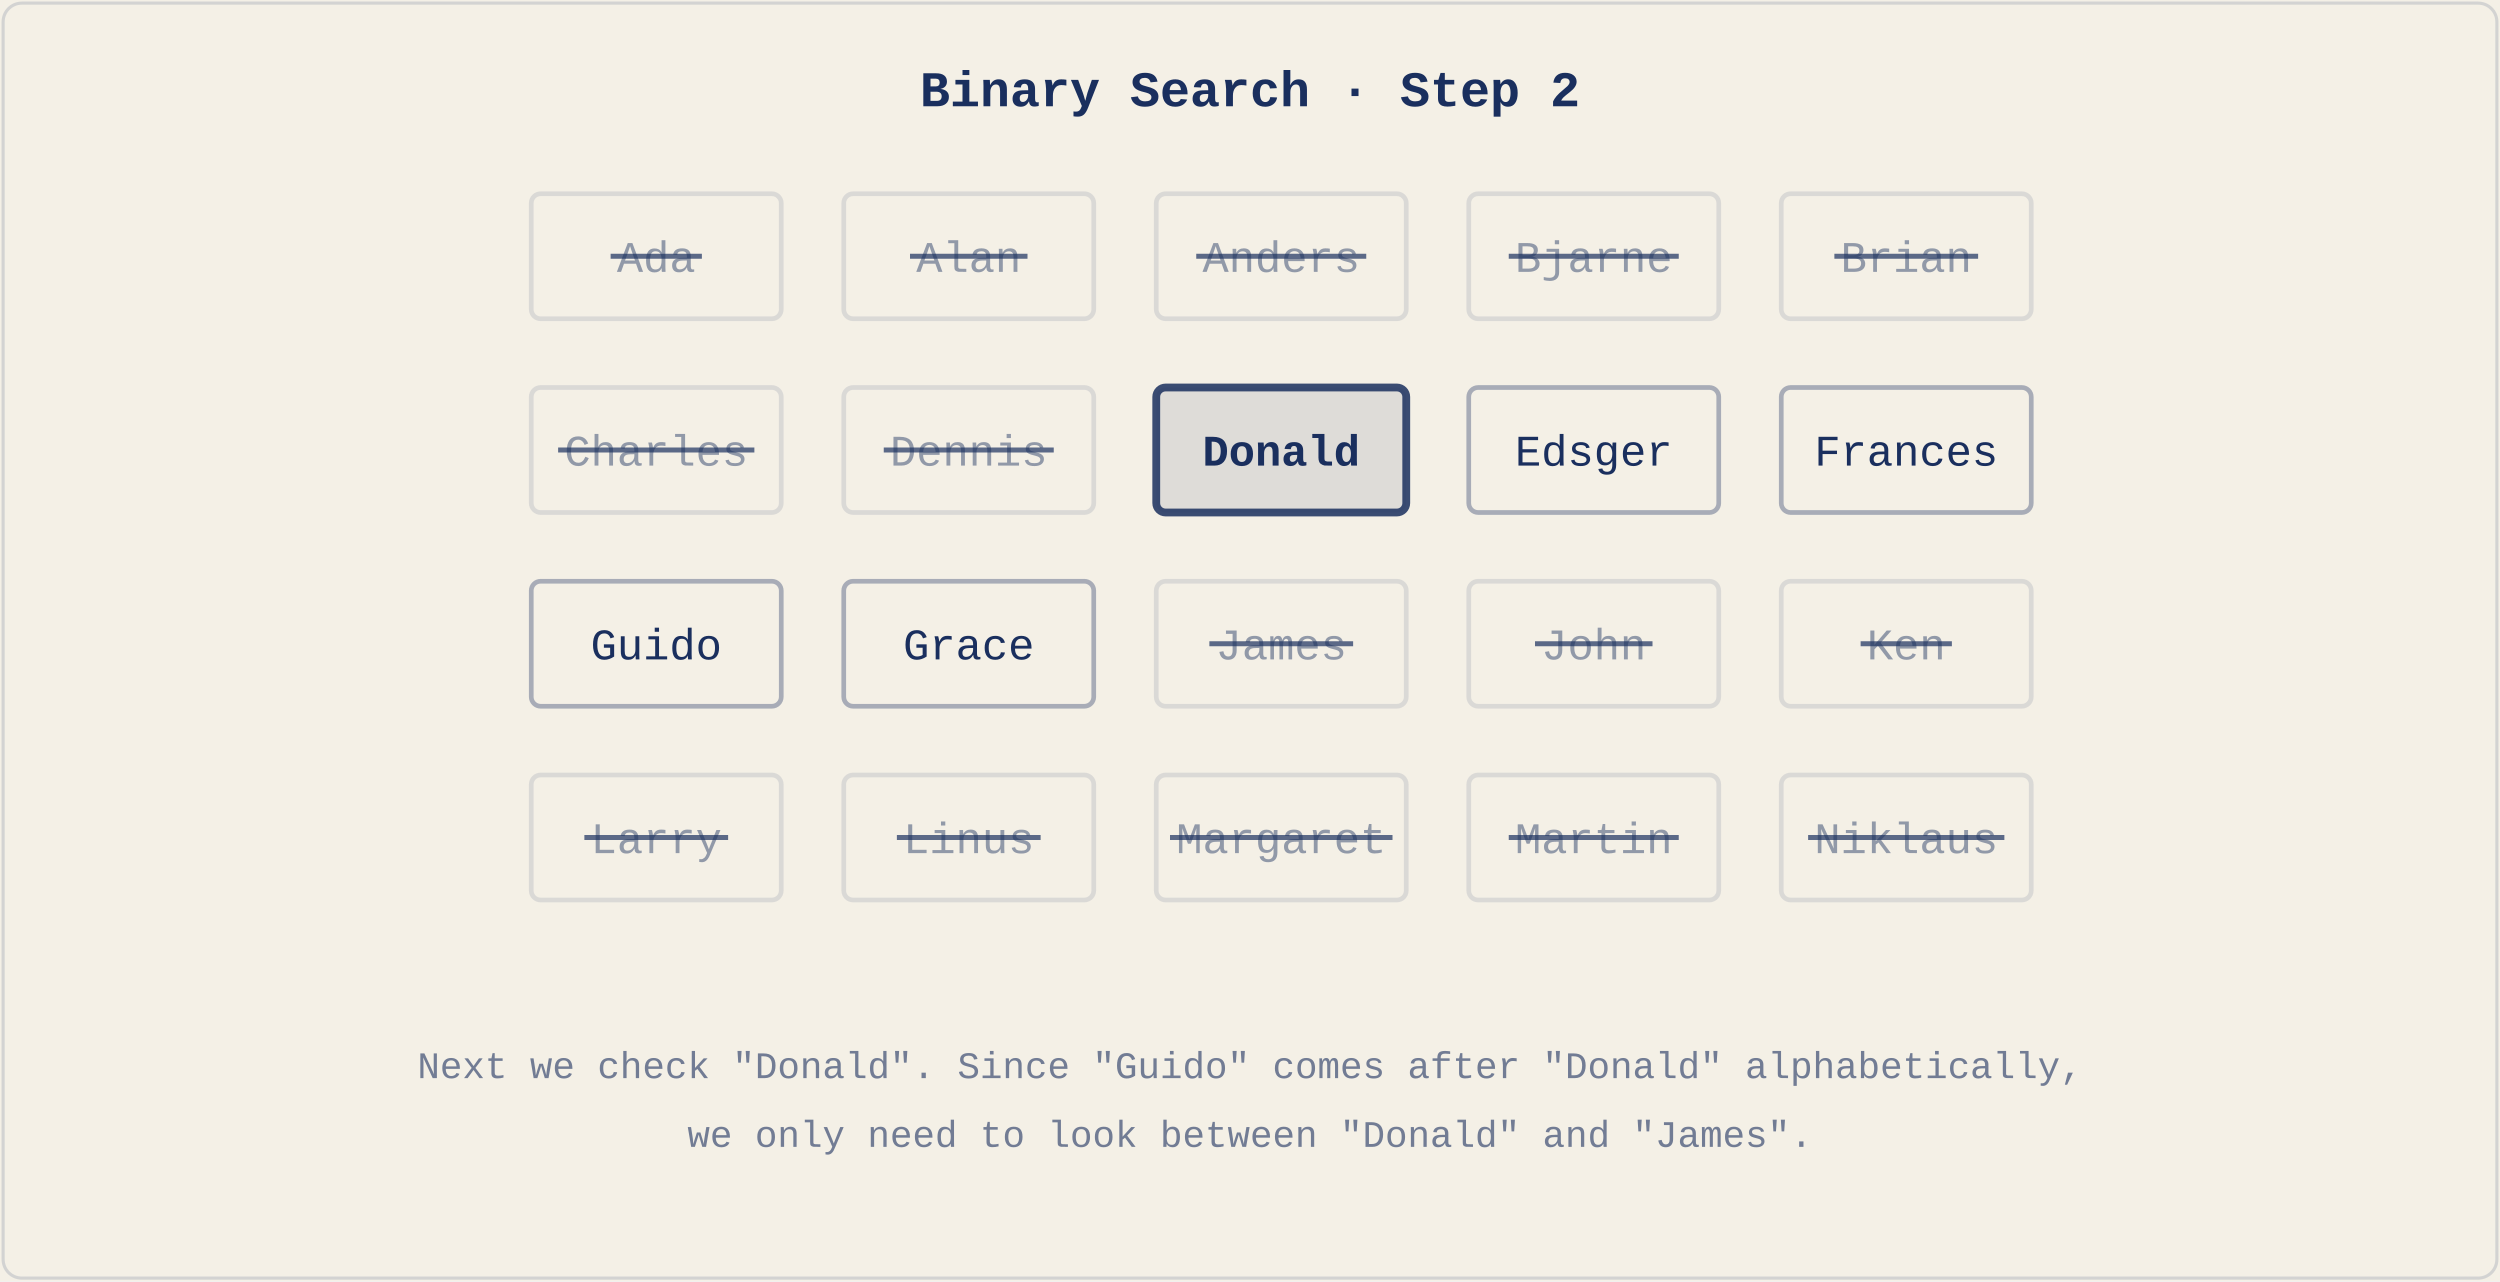
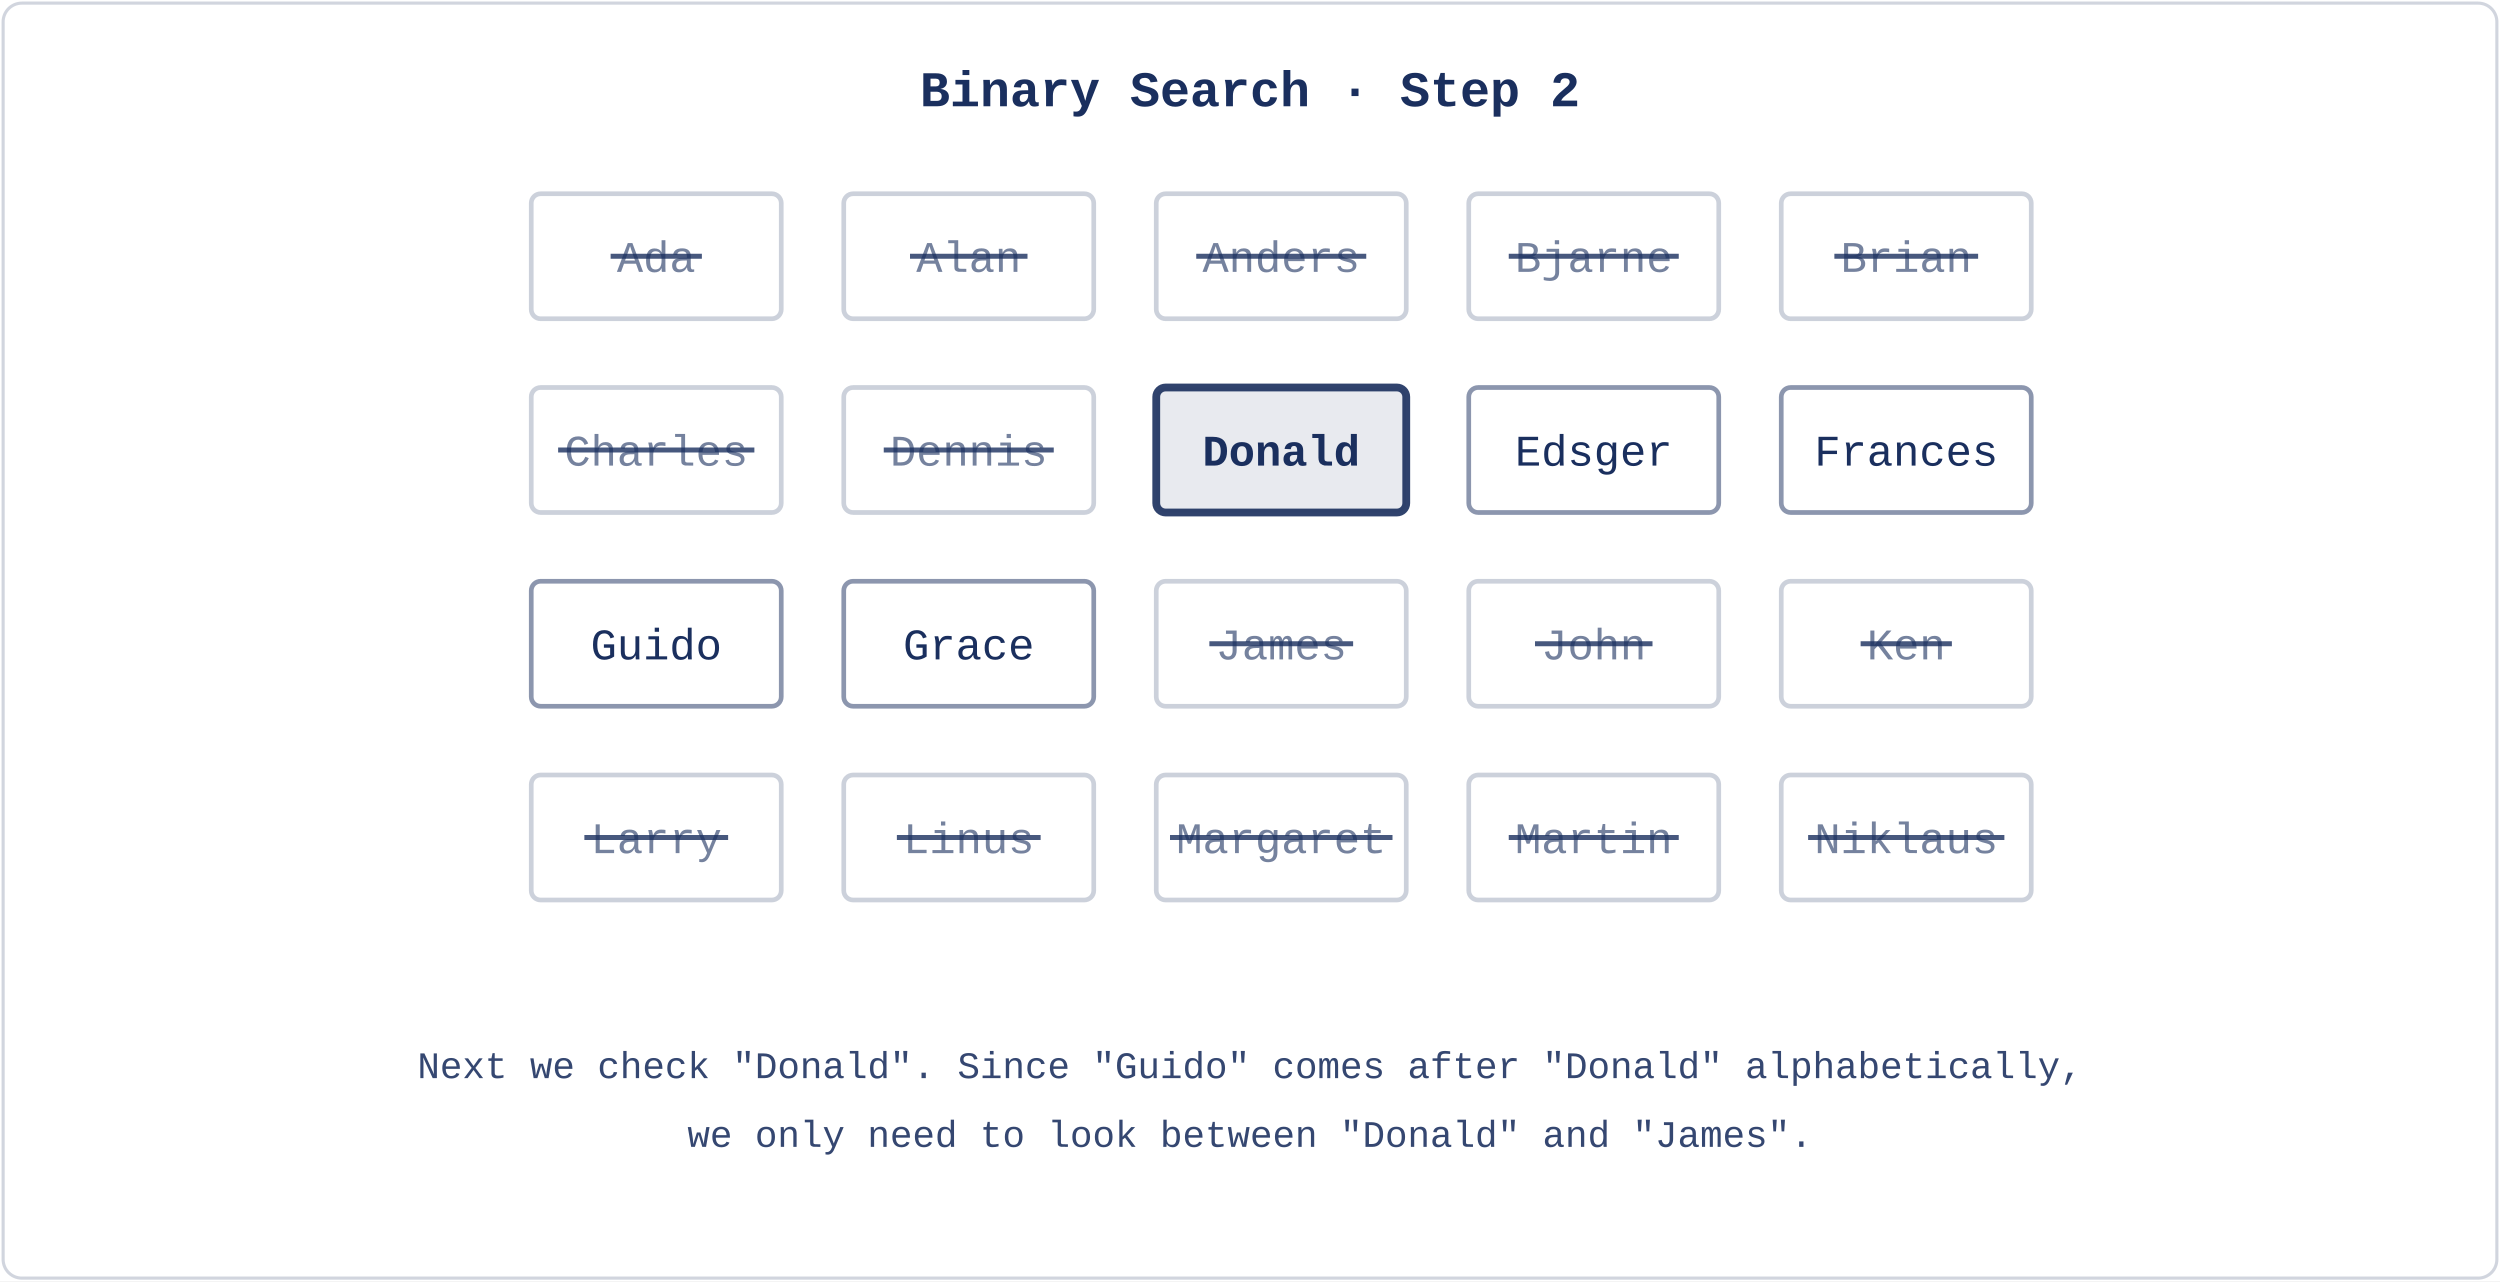
<svg xmlns="http://www.w3.org/2000/svg" viewBox="0 0 800 410">
  <style>
    text { font-family: 'Courier New', 'Courier', monospace; text-anchor: middle; fill: #1a2f5e; }
    .title { font-size: 16px; font-weight: bold; }
    .name { font-size: 14px; }
-     .caption { font-size: 12px; opacity: 0.6; }
+     .caption { font-size: 12px; opacity: 0.88; }

-     .box { fill: #f4f0e6; stroke: #1a2f5e; stroke-width: 1.5; stroke-opacity: 0.35; }
-     .current { fill: #1a2f5e; fill-opacity: 0.10; stroke-opacity: 0.85; stroke-width: 2.5; }
-     .eliminated { stroke-opacity: 0.12; }
+     .box { fill: #ffffff; stroke: #1a2f5e; stroke-width: 1.5; stroke-opacity: 0.5; }
+     .current { fill: #1a2f5e; fill-opacity: 0.10; stroke-opacity: 0.9; stroke-width: 2.5; }
+     .eliminated { stroke-opacity: 0.22; }
    .found { fill: #1a2f5e; stroke-opacity: 0; }
-     .ring { fill: none; stroke: #1a2f5e; stroke-width: 1.2; stroke-opacity: 0.35; stroke-dasharray: 5 4; }
-     .strike { stroke: #1a2f5e; stroke-opacity: 0.7; stroke-width: 1.6; }
+     .ring { fill: none; stroke: #1a2f5e; stroke-width: 1.2; stroke-opacity: 0.45; stroke-dasharray: 5 4; }
+     .strike { stroke: #1a2f5e; stroke-opacity: 0.8; stroke-width: 1.6; }

-     .faded { fill-opacity: 0.45; }
-     .pending { fill-opacity: 0.4; }
+     .faded { fill-opacity: 0.6; }
+     .pending { fill-opacity: 0.55; }
    .midname { font-weight: bold; }
-     .oncream { fill: #f4f0e6; font-weight: bold; }
-     .frame { fill: none; stroke: #1a2f5e; stroke-opacity: 0.15; }
+     .oncream { fill: #ffffff; font-weight: bold; }
+     .frame { fill: none; stroke: #1a2f5e; stroke-opacity: 0.2; }
  </style>
-   <rect width="800" height="410" fill="#f4f0e6" />
+   <rect width="800" height="410" fill="#ffffff" />
  <rect x="1" y="1" width="798" height="408" rx="6" class="frame" />
  <text x="400" y="34" class="title">Binary Search · Step 2</text>
  <g transform="translate(170, 62)">
    <rect width="80" height="40" rx="3" class="box eliminated" />
    <text x="40" y="25" class="name faded">Ada</text>
    <line x1="25.4" y1="20" x2="54.6" y2="20" class="strike" />
  </g>
  <g transform="translate(270, 62)">
    <rect width="80" height="40" rx="3" class="box eliminated" />
    <text x="40" y="25" class="name faded">Alan</text>
    <line x1="21.2" y1="20" x2="58.8" y2="20" class="strike" />
  </g>
  <g transform="translate(370, 62)">
    <rect width="80" height="40" rx="3" class="box eliminated" />
    <text x="40" y="25" class="name faded">Anders</text>
    <line x1="12.8" y1="20" x2="67.2" y2="20" class="strike" />
  </g>
  <g transform="translate(470, 62)">
    <rect width="80" height="40" rx="3" class="box eliminated" />
    <text x="40" y="25" class="name faded">Bjarne</text>
    <line x1="12.8" y1="20" x2="67.2" y2="20" class="strike" />
  </g>
  <g transform="translate(570, 62)">
    <rect width="80" height="40" rx="3" class="box eliminated" />
    <text x="40" y="25" class="name faded">Brian</text>
    <line x1="17.0" y1="20" x2="63.0" y2="20" class="strike" />
  </g>
  <g transform="translate(170, 124)">
    <rect width="80" height="40" rx="3" class="box eliminated" />
    <text x="40" y="25" class="name faded">Charles</text>
    <line x1="8.6" y1="20" x2="71.4" y2="20" class="strike" />
  </g>
  <g transform="translate(270, 124)">
    <rect width="80" height="40" rx="3" class="box eliminated" />
    <text x="40" y="25" class="name faded">Dennis</text>
    <line x1="12.8" y1="20" x2="67.2" y2="20" class="strike" />
  </g>
  <g transform="translate(370, 124)">
    <rect width="80" height="40" rx="3" class="box current" />
    <text x="40" y="25" class="name midname">Donald</text>
  </g>
  <g transform="translate(470, 124)">
    <rect width="80" height="40" rx="3" class="box" />
    <text x="40" y="25" class="name">Edsger</text>
  </g>
  <g transform="translate(570, 124)">
    <rect width="80" height="40" rx="3" class="box" />
    <text x="40" y="25" class="name">Frances</text>
  </g>
  <g transform="translate(170, 186)">
    <rect width="80" height="40" rx="3" class="box" />
    <text x="40" y="25" class="name">Guido</text>
  </g>
  <g transform="translate(270, 186)">
    <rect width="80" height="40" rx="3" class="box" />
    <text x="40" y="25" class="name">Grace</text>
  </g>
  <g transform="translate(370, 186)">
    <rect width="80" height="40" rx="3" class="box eliminated" />
    <text x="40" y="25" class="name faded">James</text>
    <line x1="17.0" y1="20" x2="63.0" y2="20" class="strike" />
  </g>
  <g transform="translate(470, 186)">
    <rect width="80" height="40" rx="3" class="box eliminated" />
    <text x="40" y="25" class="name faded">John</text>
    <line x1="21.2" y1="20" x2="58.8" y2="20" class="strike" />
  </g>
  <g transform="translate(570, 186)">
    <rect width="80" height="40" rx="3" class="box eliminated" />
    <text x="40" y="25" class="name faded">Ken</text>
    <line x1="25.4" y1="20" x2="54.6" y2="20" class="strike" />
  </g>
  <g transform="translate(170, 248)">
    <rect width="80" height="40" rx="3" class="box eliminated" />
    <text x="40" y="25" class="name faded">Larry</text>
    <line x1="17.0" y1="20" x2="63.0" y2="20" class="strike" />
  </g>
  <g transform="translate(270, 248)">
    <rect width="80" height="40" rx="3" class="box eliminated" />
    <text x="40" y="25" class="name faded">Linus</text>
    <line x1="17.0" y1="20" x2="63.0" y2="20" class="strike" />
  </g>
  <g transform="translate(370, 248)">
    <rect width="80" height="40" rx="3" class="box eliminated" />
    <text x="40" y="25" class="name faded">Margaret</text>
    <line x1="4.4" y1="20" x2="75.6" y2="20" class="strike" />
  </g>
  <g transform="translate(470, 248)">
    <rect width="80" height="40" rx="3" class="box eliminated" />
    <text x="40" y="25" class="name faded">Martin</text>
    <line x1="12.8" y1="20" x2="67.2" y2="20" class="strike" />
  </g>
  <g transform="translate(570, 248)">
    <rect width="80" height="40" rx="3" class="box eliminated" />
    <text x="40" y="25" class="name faded">Niklaus</text>
    <line x1="8.6" y1="20" x2="71.4" y2="20" class="strike" />
  </g>
  <text x="400" y="345" class="caption">Next we check "Donald". Since "Guido" comes after "Donald" alphabetically,</text>
  <text x="400" y="367" class="caption">we only need to look between "Donald" and "James".</text>
</svg>
